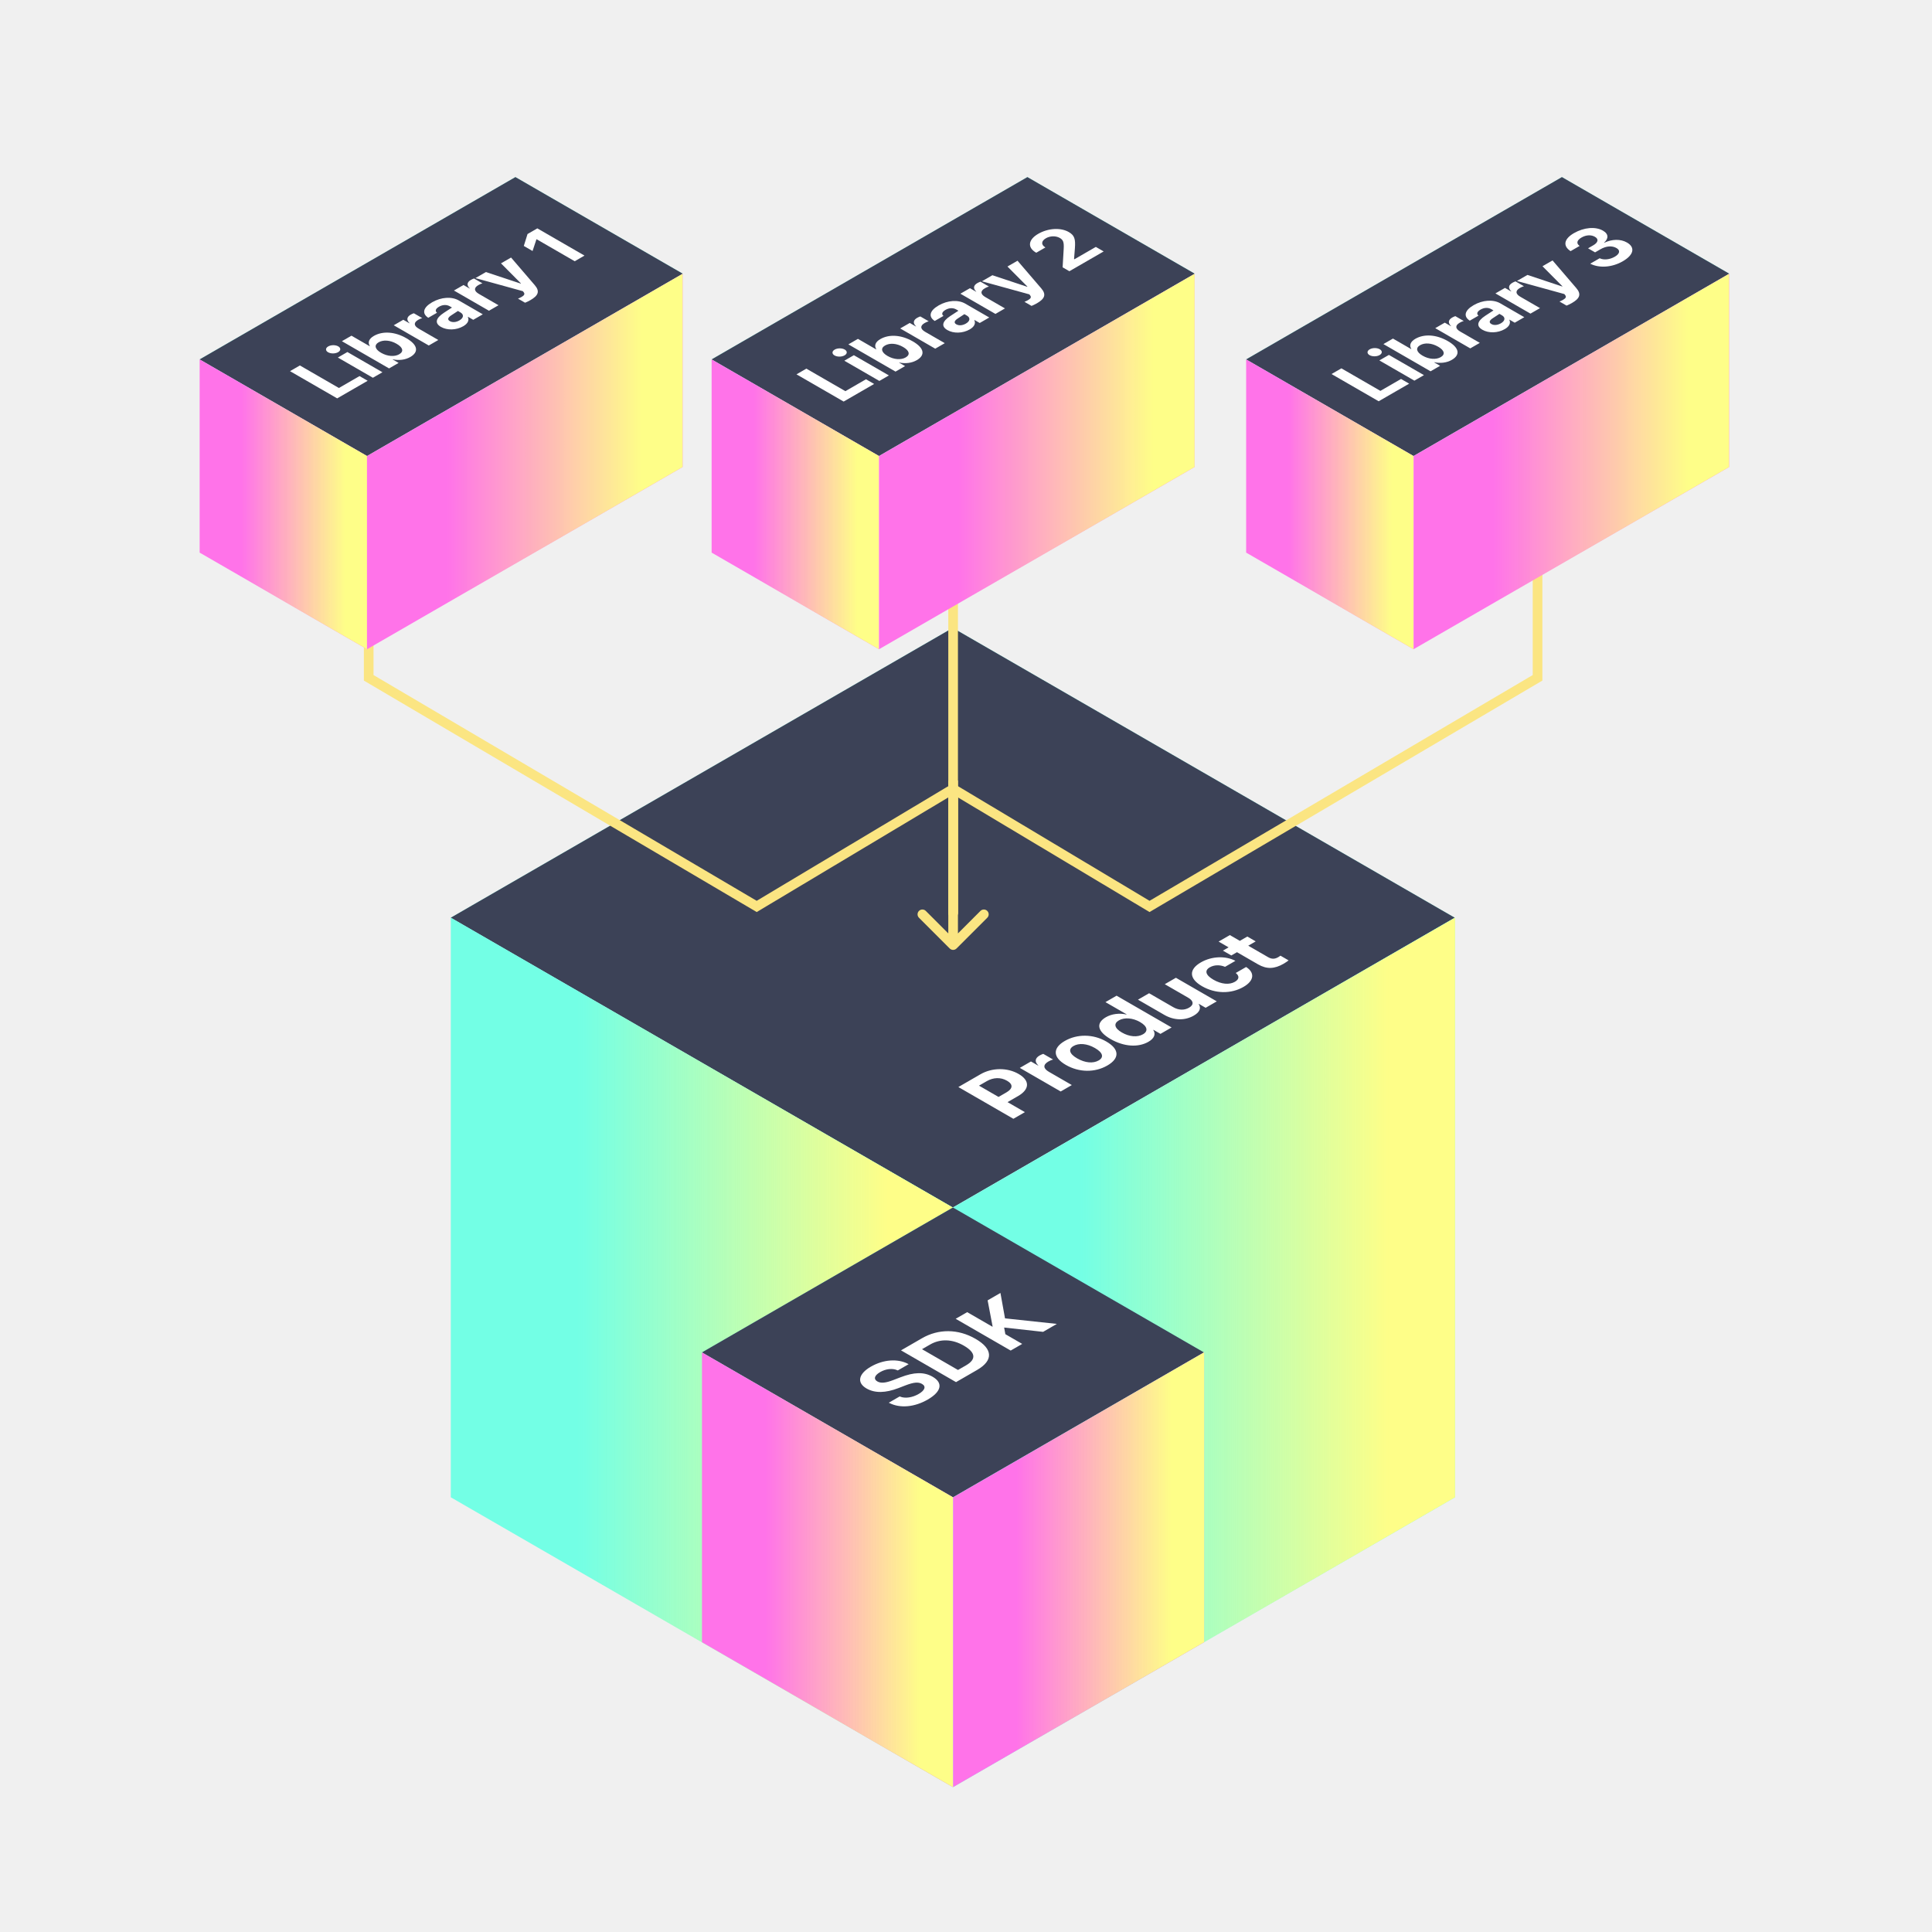
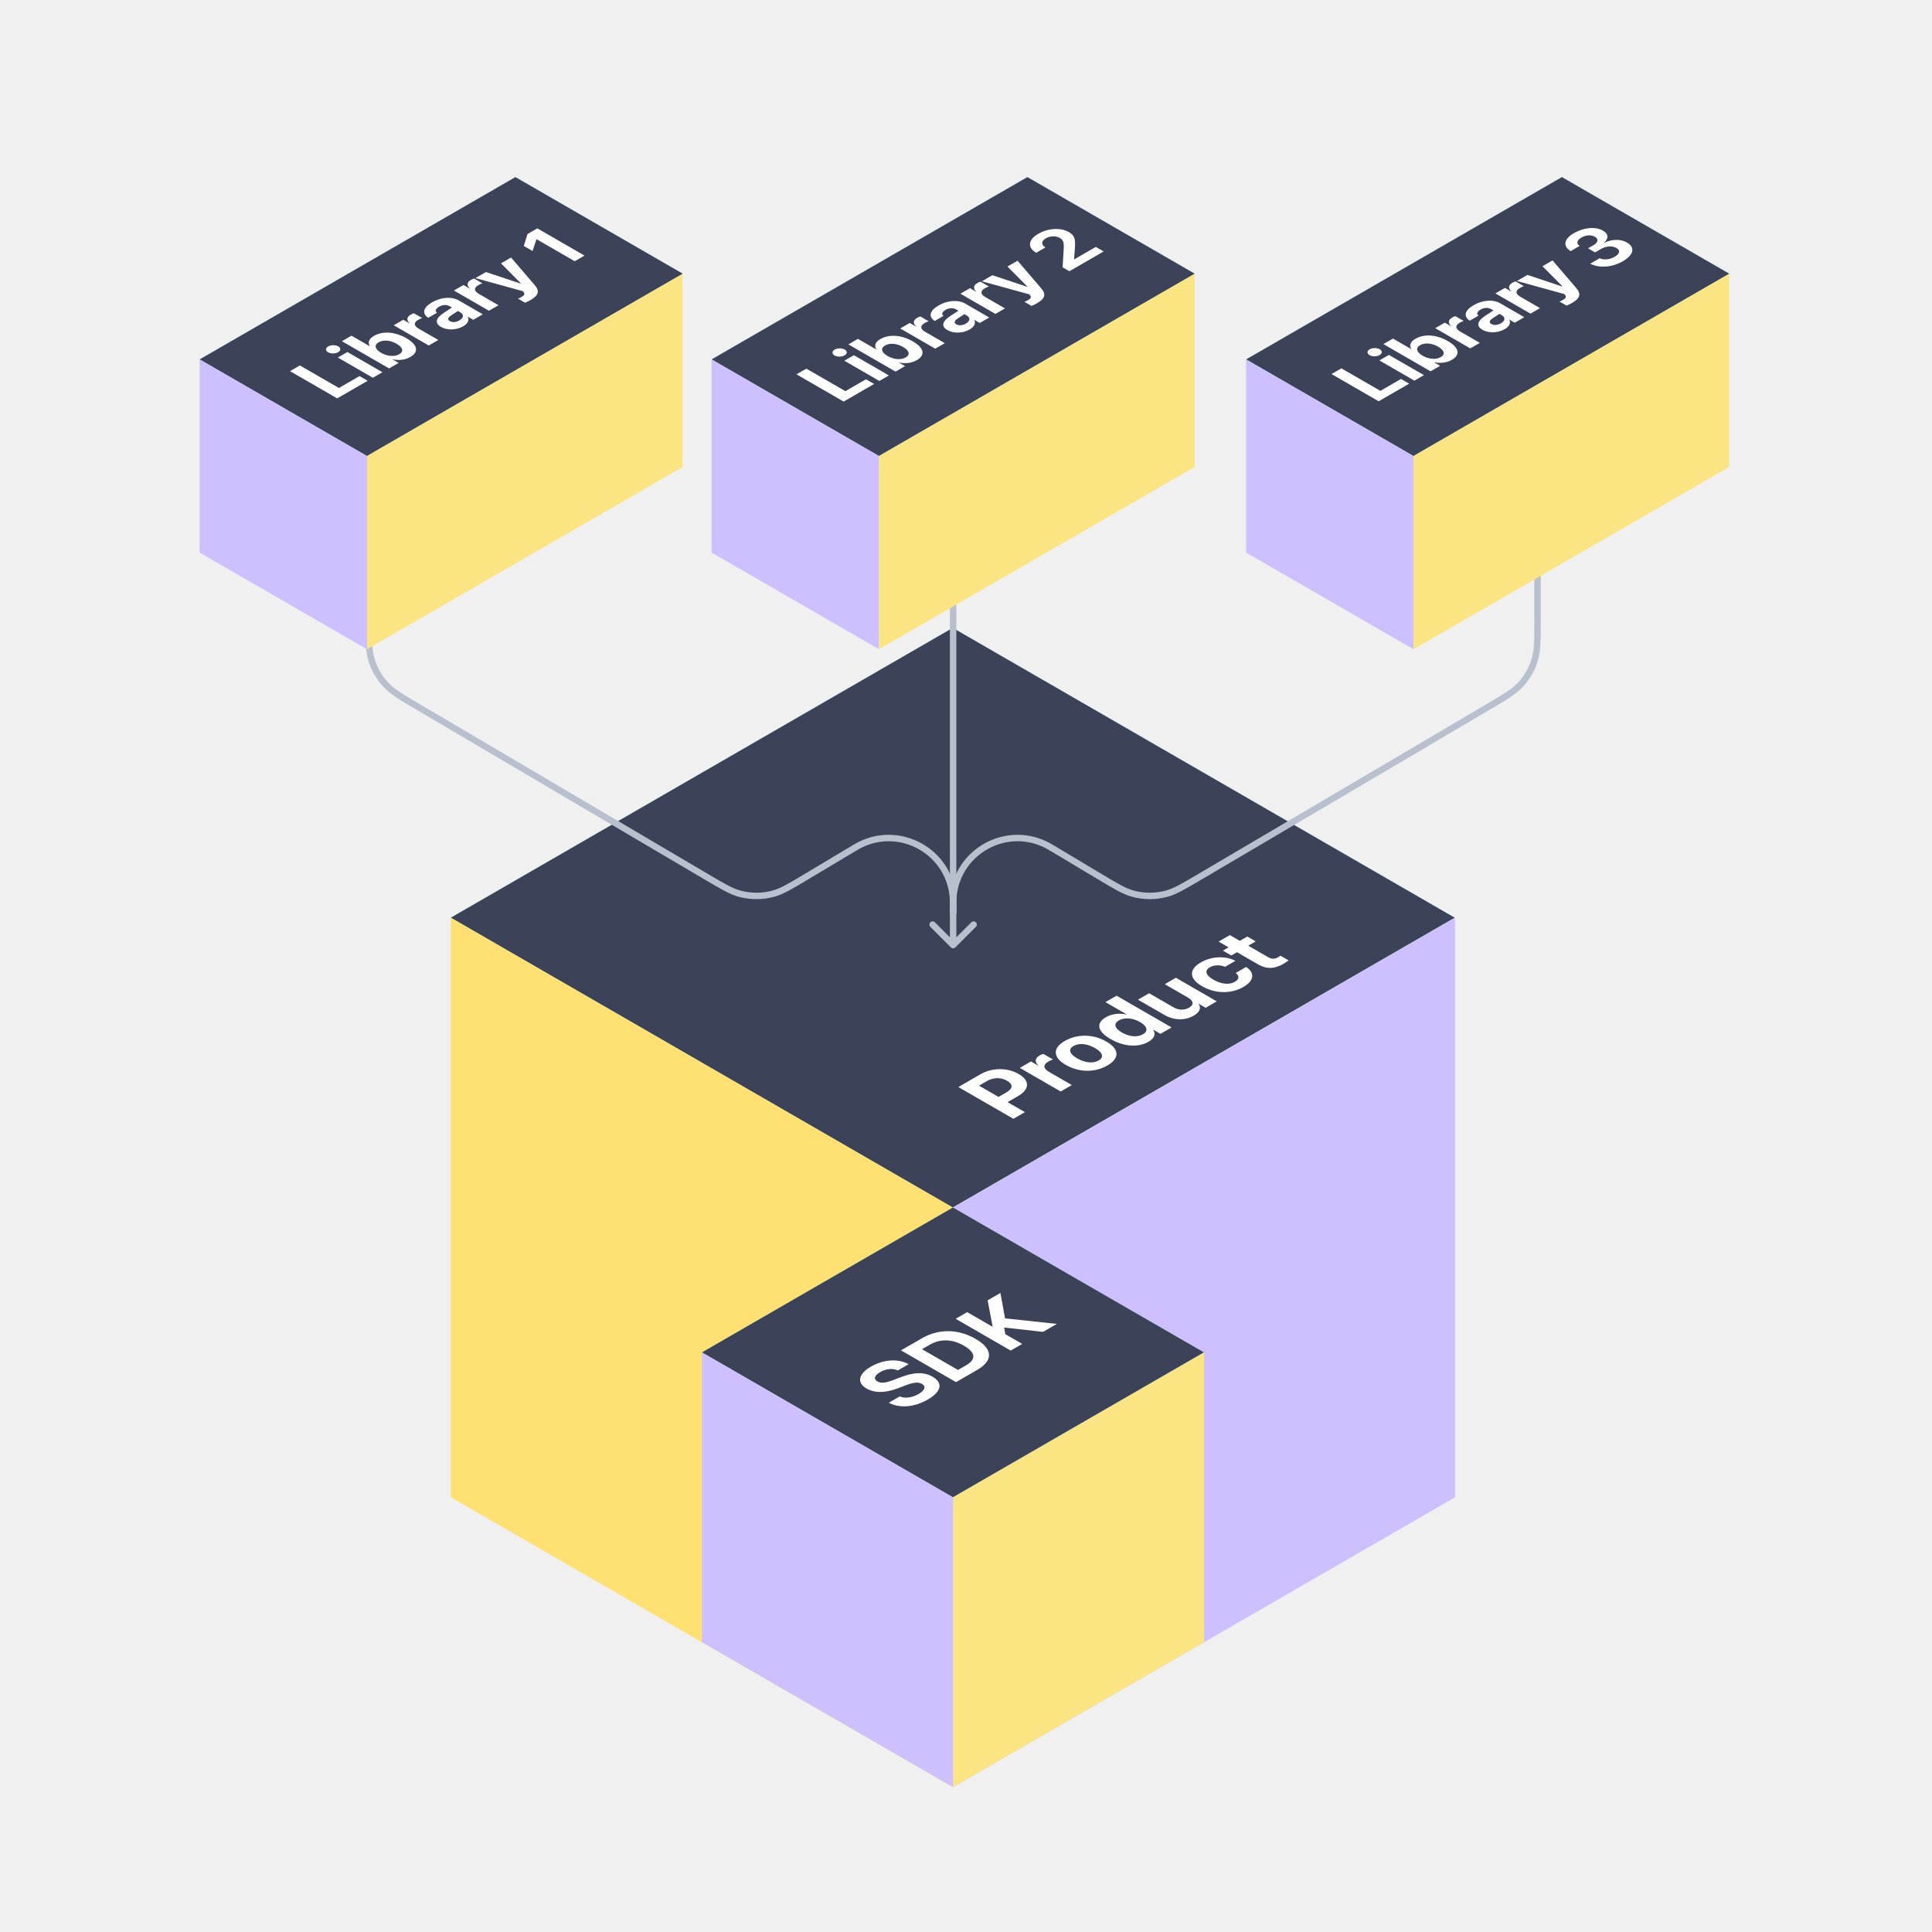
<svg xmlns="http://www.w3.org/2000/svg" width="600" height="600" viewBox="0 0 600 600" fill="none">
  <rect width="180" height="180" transform="matrix(0.866025 0.5 -0.866025 0.5 295.885 195)" fill="#73FFE5" />
  <rect width="180" height="180" transform="matrix(0.866025 0.5 -0.866025 0.5 295.885 195)" fill="#3C4257" />
-   <path d="M140 285L295.885 375L295.885 555L140 465L140 375L140 285Z" fill="#73FFE5" />
-   <path d="M140 285L295.885 375L295.885 555L140 465L140 375L140 285Z" fill="url(#paint0_linear)" />
-   <path d="M296 375L451.885 285L451.885 465L296 555L296 465L296 375Z" fill="#73FFE5" />
-   <path d="M296 375L451.885 285L451.885 465L296 555L296 465L296 375Z" fill="url(#paint1_linear)" />
-   <path d="M114.5 127V210.5L235 281.5L296 245V283.5" stroke="#FBE582" stroke-width="3" stroke-linecap="round" />
-   <path d="M477.5 127V210.5L357 281.5L296 245V283.5" stroke="#FBE582" stroke-width="3" stroke-linecap="round" />
-   <path d="M294.5 116C294.5 115.172 295.172 114.5 296 114.5C296.828 114.5 297.5 115.172 297.5 116H294.5ZM297.061 294.561C296.475 295.146 295.525 295.146 294.939 294.561L285.393 285.015C284.808 284.429 284.808 283.479 285.393 282.893C285.979 282.308 286.929 282.308 287.515 282.893L296 291.379L304.485 282.893C305.071 282.308 306.021 282.308 306.607 282.893C307.192 283.479 307.192 284.429 306.607 285.015L297.061 294.561ZM297.5 116V293.5H294.5V116H297.5Z" fill="#FBE582" />
+   <path d="M140 285L295.885 375L295.885 555L140 465L140 375L140 285Z" fill="#FFE173" />
+   <path d="M296 375L451.885 285L451.885 465L296 555L296 465L296 375Z" fill="#CEC0FF" />
+   <path d="M114.5 127V192.213C114.5 198.878 114.5 202.211 115.463 205.201C116.314 207.846 117.708 210.284 119.554 212.361C121.641 214.708 124.513 216.4 130.255 219.783L219.574 272.411C224.609 275.378 227.127 276.861 229.772 277.566C233.19 278.477 236.789 278.465 240.202 277.53C242.842 276.808 245.349 275.307 250.364 272.307L262.963 264.768C265.36 263.334 266.559 262.616 267.432 262.202C279.954 256.266 294.572 264.554 295.907 278.348C296 279.309 296 280.706 296 283.5V283.5" stroke="#B8C0CD" stroke-width="2" stroke-linecap="round" />
+   <path d="M477.5 127V192.213C477.5 198.878 477.5 202.211 476.537 205.201C475.686 207.846 474.292 210.284 472.446 212.361C470.359 214.708 467.487 216.4 461.745 219.783L372.426 272.411C367.391 275.378 364.873 276.861 362.228 277.566C358.81 278.477 355.211 278.465 351.798 277.53C349.158 276.808 346.651 275.307 341.636 272.307L329.037 264.768C326.64 263.334 325.441 262.616 324.568 262.202C312.046 256.266 297.428 264.554 296.093 278.348C296 279.309 296 280.706 296 283.5V283.5" stroke="#B8C0CD" stroke-width="2" stroke-linecap="round" />
+   <path d="M295 116C295 115.448 295.448 115 296 115C296.552 115 297 115.448 297 116H295ZM296.707 294.207C296.317 294.598 295.683 294.598 295.293 294.207L288.929 287.843C288.538 287.453 288.538 286.819 288.929 286.429C289.319 286.038 289.953 286.038 290.343 286.429L296 292.086L301.657 286.429C302.047 286.038 302.681 286.038 303.071 286.429C303.462 286.819 303.462 287.453 303.071 287.843L296.707 294.207ZM297 116V293.5H295V116H297Z" fill="#B8C0CD" />
  <rect width="60" height="113.238" transform="matrix(0.866025 0.5 -0.866025 0.5 160.067 55)" fill="#73FFE5" />
  <rect width="60" height="113.238" transform="matrix(0.866025 0.5 -0.866025 0.5 160.067 55)" fill="#3C4257" />
  <path d="M104.713 123.721L114.182 118.254L111.655 116.795L105.251 120.492L93.133 113.496L90.068 115.266L104.713 123.721ZM105.007 109.371C105.9 108.855 105.89 108.053 105.048 107.566C104.205 107.08 102.815 107.074 101.922 107.59C101.029 108.105 101.039 108.908 101.881 109.395C102.724 109.881 104.114 109.887 105.007 109.371ZM115.805 117.316L118.769 115.605L107.889 109.324L104.926 111.035L115.805 117.316ZM127.426 110.865C130.166 109.283 129.729 107.074 126.198 105.035L126.188 105.029C122.646 102.984 118.84 102.744 116.11 104.32C114.557 105.217 114.141 106.371 114.862 107.479L114.801 107.514L109.148 104.25L106.184 105.961L120.829 114.416L123.792 112.705L121.935 111.633L121.996 111.598C123.874 112.002 125.863 111.768 127.426 110.865ZM123.985 110.016C122.544 110.848 120.322 110.701 118.353 109.564L118.343 109.559C116.384 108.428 116.14 107.139 117.571 106.312C119.043 105.463 121.184 105.621 123.173 106.77L123.183 106.775C125.163 107.918 125.457 109.166 123.985 110.016ZM133.16 107.297L136.123 105.586L130.034 102.07C128.451 101.156 128.43 100.16 129.892 99.316C130.318 99.07 130.785 98.871 131.13 98.789L128.522 97.283C128.238 97.377 127.882 97.523 127.558 97.711C126.289 98.443 126.188 99.404 127.202 100.365L127.142 100.4L125.244 99.305L122.28 101.016L133.16 107.297ZM143.877 101.309C145.308 100.482 145.785 99.422 145.287 98.42L145.348 98.385L146.972 99.322L149.936 97.611L142.476 93.305C140.284 92.039 137.016 92.25 134.205 93.873C131.333 95.531 131.049 97.359 132.896 98.613L133.007 98.689L135.717 97.125L135.646 97.061C135.088 96.574 135.24 95.889 136.346 95.25C137.503 94.582 138.731 94.564 139.695 95.121L140.365 95.508L137.838 97.154C135.311 98.812 134.936 100.365 136.915 101.508L136.935 101.52C138.853 102.627 141.695 102.568 143.877 101.309ZM139.716 99.738L139.695 99.727C138.924 99.281 139.036 98.654 140.112 97.951L142.212 96.574L142.994 97.025C144.13 97.682 144.009 98.736 142.679 99.504C141.654 100.096 140.518 100.201 139.716 99.738ZM151.854 96.504L154.817 94.793L148.728 91.277C147.145 90.363 147.124 89.367 148.586 88.523C149.012 88.277 149.479 88.078 149.824 87.996L147.216 86.49C146.932 86.584 146.576 86.731 146.252 86.918C144.983 87.65 144.881 88.611 145.896 89.572L145.835 89.607L143.938 88.512L140.974 90.223L151.854 96.504ZM164.712 93.217C167.128 91.822 167.767 90.504 166.052 88.529L158.714 79.981L155.588 81.785L161.789 88.025L161.708 88.072L150.91 84.486L147.652 86.367L162.378 90.428L162.601 90.709C163.078 91.289 162.845 91.717 161.962 92.227C161.525 92.478 161.119 92.643 160.866 92.742L163.068 94.014C163.474 93.85 164.134 93.551 164.712 93.217ZM178.484 81.129L181.518 79.377L166.874 70.922L163.829 72.68L162.672 76.383L165.392 77.953L166.59 74.332L166.651 74.297L178.484 81.129Z" fill="white" />
-   <path d="M62 111.619L113.962 141.619L113.962 201.619L62 171.619L62 141.619L62 111.619Z" fill="#FF73E9" />
-   <path d="M62 111.619L113.962 141.619L113.962 201.619L62 171.619L62 141.619L62 111.619Z" fill="url(#paint2_linear)" />
-   <path d="M114 141.619L212 85.039L212 145.039L114 201.619L114 171.619L114 141.619Z" fill="#FF73E9" />
-   <path d="M114 141.619L212 85.039L212 145.039L114 201.619L114 171.619L114 141.619Z" fill="url(#paint3_linear)" />
+   <path d="M62 111.619L113.962 141.619L113.962 201.619L62 171.619L62 141.619L62 111.619Z" fill="#CEC0FF" />
+   <path d="M114 141.619L212 85.039L212 145.039L114 201.619L114 171.619L114 141.619Z" fill="#FBE582" />
  <rect width="60" height="113.238" transform="matrix(0.866025 0.5 -0.866025 0.5 319.067 55)" fill="#73FFE5" />
  <rect width="60" height="113.238" transform="matrix(0.866025 0.5 -0.866025 0.5 319.067 55)" fill="#3C4257" />
  <path d="M262.001 124.709L271.469 119.242L268.942 117.783L262.539 121.48L250.421 114.484L247.356 116.254L262.001 124.709ZM262.295 110.359C263.188 109.844 263.178 109.041 262.336 108.555C261.493 108.068 260.103 108.062 259.21 108.578C258.317 109.094 258.327 109.896 259.169 110.383C260.012 110.869 261.402 110.875 262.295 110.359ZM273.093 118.305L276.057 116.594L265.177 110.312L262.214 112.023L273.093 118.305ZM284.714 111.854C287.454 110.271 287.017 108.062 283.486 106.023L283.475 106.018C279.933 103.973 276.128 103.732 273.398 105.309C271.845 106.205 271.429 107.359 272.149 108.467L272.089 108.502L266.436 105.238L263.472 106.949L278.117 115.404L281.08 113.693L279.223 112.621L279.284 112.586C281.161 112.99 283.151 112.756 284.714 111.854ZM281.273 111.004C279.832 111.836 277.609 111.689 275.641 110.553L275.63 110.547C273.672 109.416 273.428 108.127 274.859 107.301C276.331 106.451 278.472 106.609 280.461 107.758L280.471 107.764C282.45 108.906 282.745 110.154 281.273 111.004ZM290.448 108.285L293.411 106.574L287.322 103.059C285.739 102.145 285.718 101.148 287.18 100.305C287.606 100.059 288.073 99.859 288.418 99.777L285.81 98.272C285.525 98.365 285.17 98.512 284.845 98.699C283.577 99.432 283.475 100.393 284.49 101.354L284.429 101.389L282.532 100.293L279.568 102.004L290.448 108.285ZM301.165 102.297C302.596 101.471 303.073 100.41 302.575 99.408L302.636 99.373L304.26 100.311L307.223 98.6L299.764 94.293C297.572 93.027 294.304 93.238 291.493 94.861C288.621 96.519 288.337 98.348 290.184 99.602L290.295 99.678L293.005 98.113L292.934 98.049C292.376 97.562 292.528 96.877 293.634 96.238C294.791 95.57 296.019 95.553 296.983 96.109L297.653 96.496L295.126 98.143C292.599 99.801 292.224 101.354 294.203 102.496L294.223 102.508C296.141 103.615 298.983 103.557 301.165 102.297ZM297.004 100.727L296.983 100.715C296.212 100.27 296.324 99.643 297.399 98.939L299.5 97.562L300.282 98.014C301.418 98.67 301.297 99.725 299.967 100.492C298.942 101.084 297.805 101.189 297.004 100.727ZM309.142 97.492L312.105 95.781L306.016 92.266C304.433 91.352 304.412 90.356 305.874 89.512C306.3 89.266 306.767 89.066 307.112 88.984L304.504 87.478C304.219 87.572 303.864 87.719 303.539 87.906C302.271 88.639 302.169 89.6 303.184 90.561L303.123 90.596L301.226 89.5L298.262 91.211L309.142 97.492ZM322 94.205C324.415 92.811 325.055 91.492 323.34 89.518L316.002 80.969L312.876 82.773L319.077 89.014L318.996 89.061L308.198 85.475L304.94 87.356L319.666 91.416L319.889 91.697C320.366 92.277 320.133 92.705 319.25 93.215C318.813 93.467 318.407 93.631 318.154 93.731L320.356 95.002C320.762 94.838 321.422 94.539 322 94.205ZM332.108 84.232L342.754 78.086L340.318 76.68L333.681 80.512L333.559 80.441L333.823 77.055C334.026 74.254 333.712 73.1 331.936 72.074L331.915 72.062C329.419 70.621 325.522 70.832 322.426 72.619C319.331 74.406 318.976 76.85 321.736 78.443L321.817 78.49L324.659 76.85L324.578 76.791C323.299 76.006 323.329 74.852 324.831 73.984C326.131 73.234 327.896 73.199 329.104 73.885L329.124 73.897C330.139 74.482 330.464 75.127 330.342 77.236L330.007 83.019L332.108 84.232Z" fill="white" />
-   <path d="M221 111.619L272.962 141.619L272.962 201.619L221 171.619L221 141.619L221 111.619Z" fill="#FF73E9" />
-   <path d="M221 111.619L272.962 141.619L272.962 201.619L221 171.619L221 141.619L221 111.619Z" fill="url(#paint4_linear)" />
-   <path d="M273 141.619L371 85.039L371 145.039L273 201.619L273 171.619L273 141.619Z" fill="#FF73E9" />
-   <path d="M273 141.619L371 85.039L371 145.039L273 201.619L273 171.619L273 141.619Z" fill="url(#paint5_linear)" />
+   <path d="M221 111.619L272.962 141.619L272.962 201.619L221 171.619L221 141.619L221 111.619Z" fill="#CEC0FF" />
+   <path d="M273 141.619L371 85.039L371 145.039L273 201.619L273 171.619L273 141.619Z" fill="#FBE582" />
  <rect width="60" height="113.238" transform="matrix(0.866025 0.5 -0.866025 0.5 485.067 55)" fill="#73FFE5" />
  <rect width="60" height="113.238" transform="matrix(0.866025 0.5 -0.866025 0.5 485.067 55)" fill="#3C4257" />
  <path d="M428.16 124.617L437.628 119.15L435.101 117.691L428.698 121.389L416.58 114.393L413.515 116.162L428.16 124.617ZM428.454 110.268C429.347 109.752 429.337 108.949 428.495 108.463C427.652 107.977 426.262 107.971 425.369 108.486C424.476 109.002 424.486 109.805 425.328 110.291C426.171 110.777 427.561 110.783 428.454 110.268ZM439.252 118.213L442.216 116.502L431.336 110.221L428.373 111.932L439.252 118.213ZM450.873 111.762C453.613 110.18 453.176 107.971 449.645 105.932L449.634 105.926C446.092 103.881 442.287 103.641 439.557 105.217C438.004 106.113 437.588 107.268 438.308 108.375L438.248 108.41L432.595 105.146L429.631 106.857L444.276 115.312L447.239 113.602L445.382 112.529L445.443 112.494C447.32 112.898 449.31 112.664 450.873 111.762ZM447.432 110.912C445.991 111.744 443.768 111.598 441.8 110.461L441.789 110.455C439.831 109.324 439.587 108.035 441.018 107.209C442.49 106.359 444.631 106.518 446.62 107.666L446.63 107.672C448.609 108.814 448.904 110.062 447.432 110.912ZM456.607 108.193L459.57 106.482L453.481 102.967C451.898 102.053 451.877 101.057 453.339 100.213C453.765 99.967 454.232 99.768 454.577 99.686L451.969 98.18C451.684 98.273 451.329 98.42 451.004 98.607C449.736 99.34 449.634 100.301 450.649 101.262L450.588 101.297L448.691 100.201L445.727 101.912L456.607 108.193ZM467.324 102.205C468.755 101.379 469.232 100.318 468.734 99.316L468.795 99.281L470.419 100.219L473.382 98.508L465.923 94.201C463.731 92.936 460.463 93.147 457.652 94.769C454.78 96.428 454.496 98.256 456.343 99.51L456.454 99.586L459.164 98.022L459.093 97.957C458.535 97.471 458.687 96.785 459.793 96.147C460.95 95.478 462.178 95.461 463.142 96.018L463.812 96.404L461.285 98.051C458.758 99.709 458.383 101.262 460.362 102.404L460.382 102.416C462.3 103.523 465.142 103.465 467.324 102.205ZM463.163 100.635L463.142 100.623C462.371 100.178 462.483 99.551 463.558 98.848L465.659 97.471L466.441 97.922C467.577 98.578 467.456 99.633 466.126 100.4C465.101 100.992 463.964 101.098 463.163 100.635ZM475.301 97.4L478.264 95.689L472.175 92.174C470.592 91.26 470.571 90.264 472.033 89.42C472.459 89.174 472.926 88.975 473.271 88.893L470.663 87.387C470.378 87.481 470.023 87.627 469.698 87.814C468.43 88.547 468.328 89.508 469.343 90.469L469.282 90.504L467.385 89.408L464.421 91.119L475.301 97.4ZM488.159 94.113C490.574 92.719 491.214 91.4 489.499 89.426L482.161 80.877L479.035 82.682L485.236 88.922L485.155 88.969L474.357 85.383L471.099 87.264L485.825 91.324L486.048 91.606C486.525 92.186 486.292 92.613 485.409 93.123C484.972 93.375 484.566 93.539 484.313 93.639L486.515 94.91C486.921 94.746 487.581 94.447 488.159 94.113ZM503.971 81.141C507.391 79.166 507.898 76.834 505.28 75.322L505.26 75.311C503.27 74.162 500.591 74.256 498.216 75.393L498.156 75.357C499.515 74.162 499.668 72.703 497.841 71.648L497.821 71.637C495.517 70.307 491.944 70.588 488.788 72.41C485.713 74.186 485.317 76.336 487.652 77.918L487.763 77.994L490.574 76.371L490.493 76.312C489.478 75.586 489.712 74.596 491.143 73.769C492.584 72.938 494.137 72.861 495.324 73.547L495.344 73.559C496.532 74.244 496.349 75.287 494.817 76.172L493.183 77.115L495.365 78.375L497.039 77.408C498.805 76.389 500.622 76.231 502.022 77.039L502.042 77.051C503.24 77.742 503.067 78.814 501.494 79.723C499.911 80.637 498.095 80.783 496.917 80.256L496.785 80.203L493.863 81.891L494.005 81.961C496.735 83.303 500.652 83.057 503.971 81.141Z" fill="white" />
-   <path d="M387 111.619L438.962 141.619L438.962 201.619L387 171.619L387 141.619L387 111.619Z" fill="#FF73E9" />
-   <path d="M387 111.619L438.962 141.619L438.962 201.619L387 171.619L387 141.619L387 111.619Z" fill="url(#paint6_linear)" />
-   <path d="M439 141.619L537 85.039L537 145.039L439 201.619L439 171.619L439 141.619Z" fill="#FF73E9" />
-   <path d="M439 141.619L537 85.039L537 145.039L439 201.619L439 171.619L439 141.619Z" fill="url(#paint7_linear)" />
+   <path d="M387 111.619L438.962 141.619L438.962 201.619L387 171.619L387 141.619L387 111.619Z" fill="#CEC0FF" />
+   <path d="M439 141.619L537 85.039L537 145.039L439 201.619L439 171.619L439 141.619Z" fill="#FBE582" />
  <rect width="90" height="90" transform="matrix(0.866025 0.5 -0.866025 0.5 295.942 375)" fill="#73FFE5" />
  <rect width="90" height="90" transform="matrix(0.866025 0.5 -0.866025 0.5 295.942 375)" fill="#3C4257" />
-   <path d="M218 420L295.942 465L295.942 555L218 510L218 465L218 420Z" fill="#FF73E9" />
-   <path d="M218 420L295.942 465L295.942 555L218 510L218 465L218 420Z" fill="url(#paint8_linear)" />
-   <path d="M296 465L373.942 420L373.942 510L296 555L296 510L296 465Z" fill="#FF73E9" />
-   <path d="M296 465L373.942 420L373.942 510L296 555L296 510L296 465Z" fill="url(#paint9_linear)" />
+   <path d="M218 420L295.942 465L295.942 555L218 510L218 465L218 420Z" fill="#CEC0FF" />
+   <path d="M296 465L373.942 420L373.942 510L296 555L296 510L296 465Z" fill="#FBE582" />
  <path d="M288.115 434.646C292.425 432.157 292.923 429.464 289.643 427.57L289.631 427.563C286.943 426.012 283.877 426.101 279.591 427.755L277.412 428.589C275.056 429.498 273.552 429.642 272.475 429.02L272.463 429.013C271.243 428.309 271.504 427.188 273.327 426.121C275.091 425.103 277.14 424.863 278.655 425.533L278.809 425.608L282.184 423.66L281.947 423.537C278.785 421.903 274.381 422.163 270.426 424.446C266.637 426.634 265.974 429.396 269.1 431.2L269.112 431.207C271.681 432.69 274.997 432.636 279.046 431.077L281.201 430.243C283.758 429.272 285.179 429.122 286.339 429.792L286.351 429.799C287.654 430.551 287.275 431.768 285.297 432.909C283.344 434.037 281.106 434.372 279.555 433.736L279.401 433.675L276.027 435.623L276.228 435.726C279.579 437.428 284.054 436.99 288.115 434.646ZM296.901 429.231L303.425 425.465C308.552 422.505 308.386 418.923 302.963 415.792L302.939 415.778C297.528 412.654 291.454 412.647 286.339 415.601L279.815 419.367L296.901 429.231ZM297.517 425.458L286.339 419.005L288.861 417.549C291.999 415.737 295.741 415.833 299.304 417.891L299.328 417.904C303.022 420.037 303.235 422.156 300.039 424.002L297.517 425.458ZM313.88 419.429L317.455 417.364L312.222 414.343L311.843 412.278L323.944 413.618L328.218 411.15L312.116 409.428L310.695 401.539L306.716 403.836L308.267 411.964L308.185 412.012L300.37 407.5L296.794 409.564L313.88 419.429Z" fill="white" />
  <path d="M314.714 347.452L318.29 345.388L312.903 342.277L316.194 340.377C319.794 338.299 319.876 335.571 316.36 333.541L316.336 333.527C312.82 331.497 308.095 331.545 304.496 333.623L297.629 337.588L314.714 347.452ZM306.45 335.763C308.498 334.58 310.783 334.505 312.725 335.626L312.749 335.64C314.69 336.761 314.572 338.087 312.524 339.27L310.108 340.664L304.034 337.157L306.45 335.763ZM329.408 338.969L332.865 336.973L325.761 332.871C323.914 331.805 323.89 330.643 325.595 329.658C326.093 329.371 326.637 329.139 327.04 329.043L323.997 327.286C323.665 327.396 323.251 327.566 322.872 327.785C321.392 328.64 321.274 329.761 322.458 330.882L322.387 330.923L320.172 329.645L316.715 331.641L329.408 338.969ZM343.9 330.902C347.736 328.688 347.725 325.851 343.581 323.458L343.557 323.444C339.448 321.072 334.475 321.086 330.675 323.28C326.886 325.468 326.898 328.346 330.983 330.704L331.006 330.718C335.138 333.104 340.04 333.131 343.9 330.902ZM341.201 329.33C339.496 330.314 337.009 330.123 334.523 328.688L334.499 328.674C332.048 327.259 331.717 325.81 333.386 324.846C335.067 323.875 337.589 324.06 340.04 325.475L340.064 325.488C342.539 326.917 342.882 328.359 341.201 329.33ZM356.676 323.526C358.511 322.467 358.985 321.127 358.156 319.869L358.227 319.828L360.394 321.079L363.851 319.083L346.766 309.219L343.308 311.215L349.903 315.022L349.832 315.063C347.606 314.571 345.262 314.858 343.462 315.897C340.265 317.743 340.763 320.3 344.895 322.686L344.907 322.692C349.027 325.071 353.479 325.372 356.676 323.526ZM354.971 321.202C353.242 322.2 350.732 321.995 348.423 320.662L348.411 320.655C346.091 319.315 345.771 317.873 347.488 316.882C349.157 315.918 351.762 316.082 354.047 317.401L354.059 317.408C356.356 318.734 356.652 320.231 354.971 321.202ZM370.742 315.405C372.66 314.298 373.063 313.026 372.257 311.81L372.329 311.769L374.424 312.979L377.882 310.982L365.189 303.654L361.732 305.65L369.025 309.861C370.683 310.818 370.837 312.042 369.286 312.938C367.735 313.833 365.994 313.73 364.336 312.773L356.865 308.46L353.408 310.456L361.601 315.187C364.573 316.902 367.948 317.019 370.742 315.405ZM386.193 306.484C389.58 304.529 389.663 302.048 387.058 300.353L386.987 300.312L383.766 302.171L383.861 302.239C384.903 303.114 384.891 304.105 383.506 304.905C381.801 305.89 379.326 305.691 376.84 304.256L376.828 304.249C374.401 302.848 374.01 301.392 375.703 300.414C377.136 299.587 378.9 299.635 380.321 300.209L380.451 300.257L383.66 298.404L383.577 298.356C380.7 296.846 376.39 296.887 372.944 298.876C369.143 301.07 369.238 303.928 373.299 306.272L373.311 306.279C377.408 308.645 382.322 308.72 386.193 306.484ZM398.649 299.293C399.372 298.876 399.857 298.514 400.188 298.254L397.655 296.791C397.465 296.928 397.276 297.078 396.968 297.256C395.926 297.857 394.991 297.933 393.807 297.249L387.65 293.694L389.97 292.354L387.366 290.851L385.045 292.19L381.943 290.399L378.45 292.416L381.552 294.207L379.788 295.226L382.393 296.729L384.157 295.711L390.693 299.484C393.416 301.057 395.831 300.92 398.649 299.293Z" fill="white" />
-   <defs>
-     <linearGradient id="paint0_linear" x1="295.845" y1="546.44" x2="140.169" y2="546.44" gradientUnits="userSpaceOnUse">
-       <stop offset="0.13" stop-color="#FEFE88" />
-       <stop offset="0.748" stop-color="#FEFE88" stop-opacity="0" />
-     </linearGradient>
-     <linearGradient id="paint1_linear" x1="451.845" y1="456.485" x2="296.169" y2="456.485" gradientUnits="userSpaceOnUse">
-       <stop offset="0.13" stop-color="#FEFE88" />
-       <stop offset="0.748" stop-color="#FEFE88" stop-opacity="0" />
-     </linearGradient>
-     <linearGradient id="paint2_linear" x1="113.948" y1="198.766" x2="62.056" y2="198.766" gradientUnits="userSpaceOnUse">
-       <stop offset="0.13" stop-color="#FEFE88" />
-       <stop offset="0.748" stop-color="#FEFE88" stop-opacity="0" />
-     </linearGradient>
-     <linearGradient id="paint3_linear" x1="211.975" y1="142.207" x2="114.106" y2="142.207" gradientUnits="userSpaceOnUse">
-       <stop offset="0.13" stop-color="#FEFE88" />
-       <stop offset="0.748" stop-color="#FEFE88" stop-opacity="0" />
-     </linearGradient>
-     <linearGradient id="paint4_linear" x1="272.948" y1="198.766" x2="221.056" y2="198.766" gradientUnits="userSpaceOnUse">
-       <stop offset="0.13" stop-color="#FEFE88" />
-       <stop offset="0.748" stop-color="#FEFE88" stop-opacity="0" />
-     </linearGradient>
-     <linearGradient id="paint5_linear" x1="370.975" y1="142.207" x2="273.106" y2="142.207" gradientUnits="userSpaceOnUse">
-       <stop offset="0.13" stop-color="#FEFE88" />
-       <stop offset="0.748" stop-color="#FEFE88" stop-opacity="0" />
-     </linearGradient>
-     <linearGradient id="paint6_linear" x1="438.948" y1="198.766" x2="387.056" y2="198.766" gradientUnits="userSpaceOnUse">
-       <stop offset="0.13" stop-color="#FEFE88" />
-       <stop offset="0.748" stop-color="#FEFE88" stop-opacity="0" />
-     </linearGradient>
-     <linearGradient id="paint7_linear" x1="536.975" y1="142.207" x2="439.106" y2="142.207" gradientUnits="userSpaceOnUse">
-       <stop offset="0.13" stop-color="#FEFE88" />
-       <stop offset="0.748" stop-color="#FEFE88" stop-opacity="0" />
-     </linearGradient>
-     <linearGradient id="paint8_linear" x1="295.923" y1="550.72" x2="218.084" y2="550.72" gradientUnits="userSpaceOnUse">
-       <stop offset="0.13" stop-color="#FEFE88" />
-       <stop offset="0.748" stop-color="#FEFE88" stop-opacity="0" />
-     </linearGradient>
-     <linearGradient id="paint9_linear" x1="373.923" y1="505.743" x2="296.084" y2="505.743" gradientUnits="userSpaceOnUse">
-       <stop offset="0.13" stop-color="#FEFE88" />
-       <stop offset="0.748" stop-color="#FEFE88" stop-opacity="0" />
-     </linearGradient>
-   </defs>
</svg>
